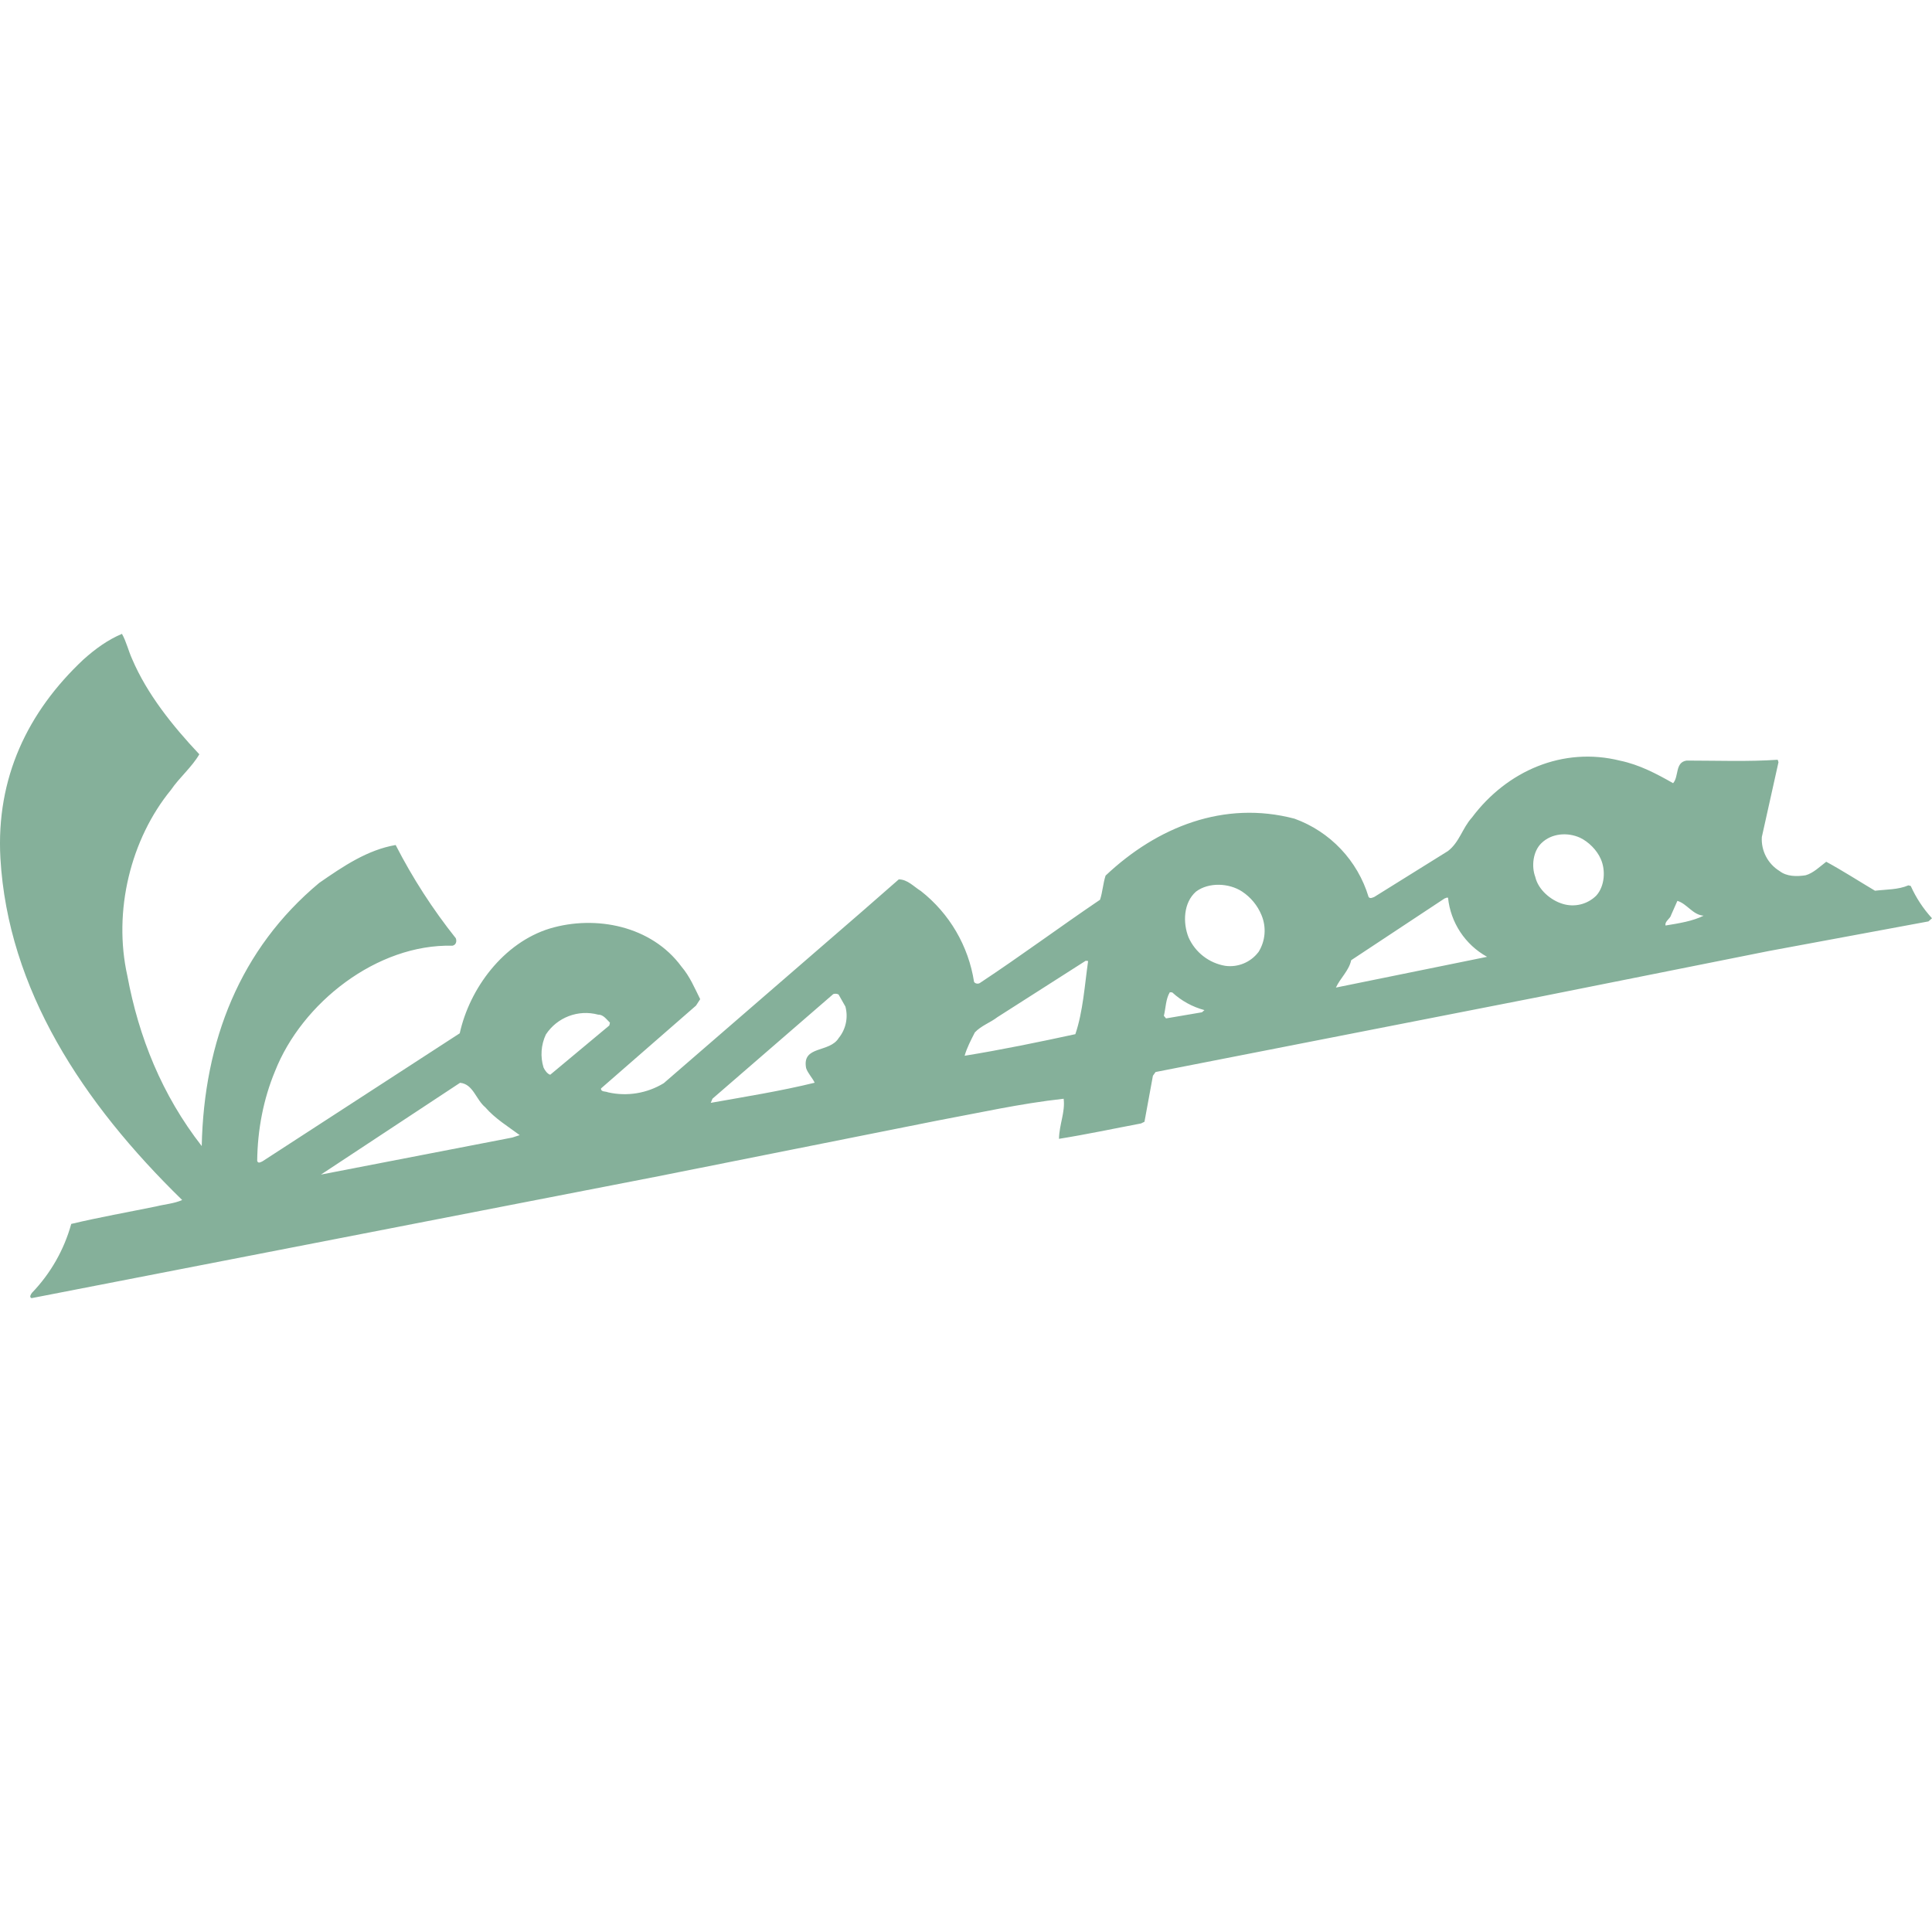
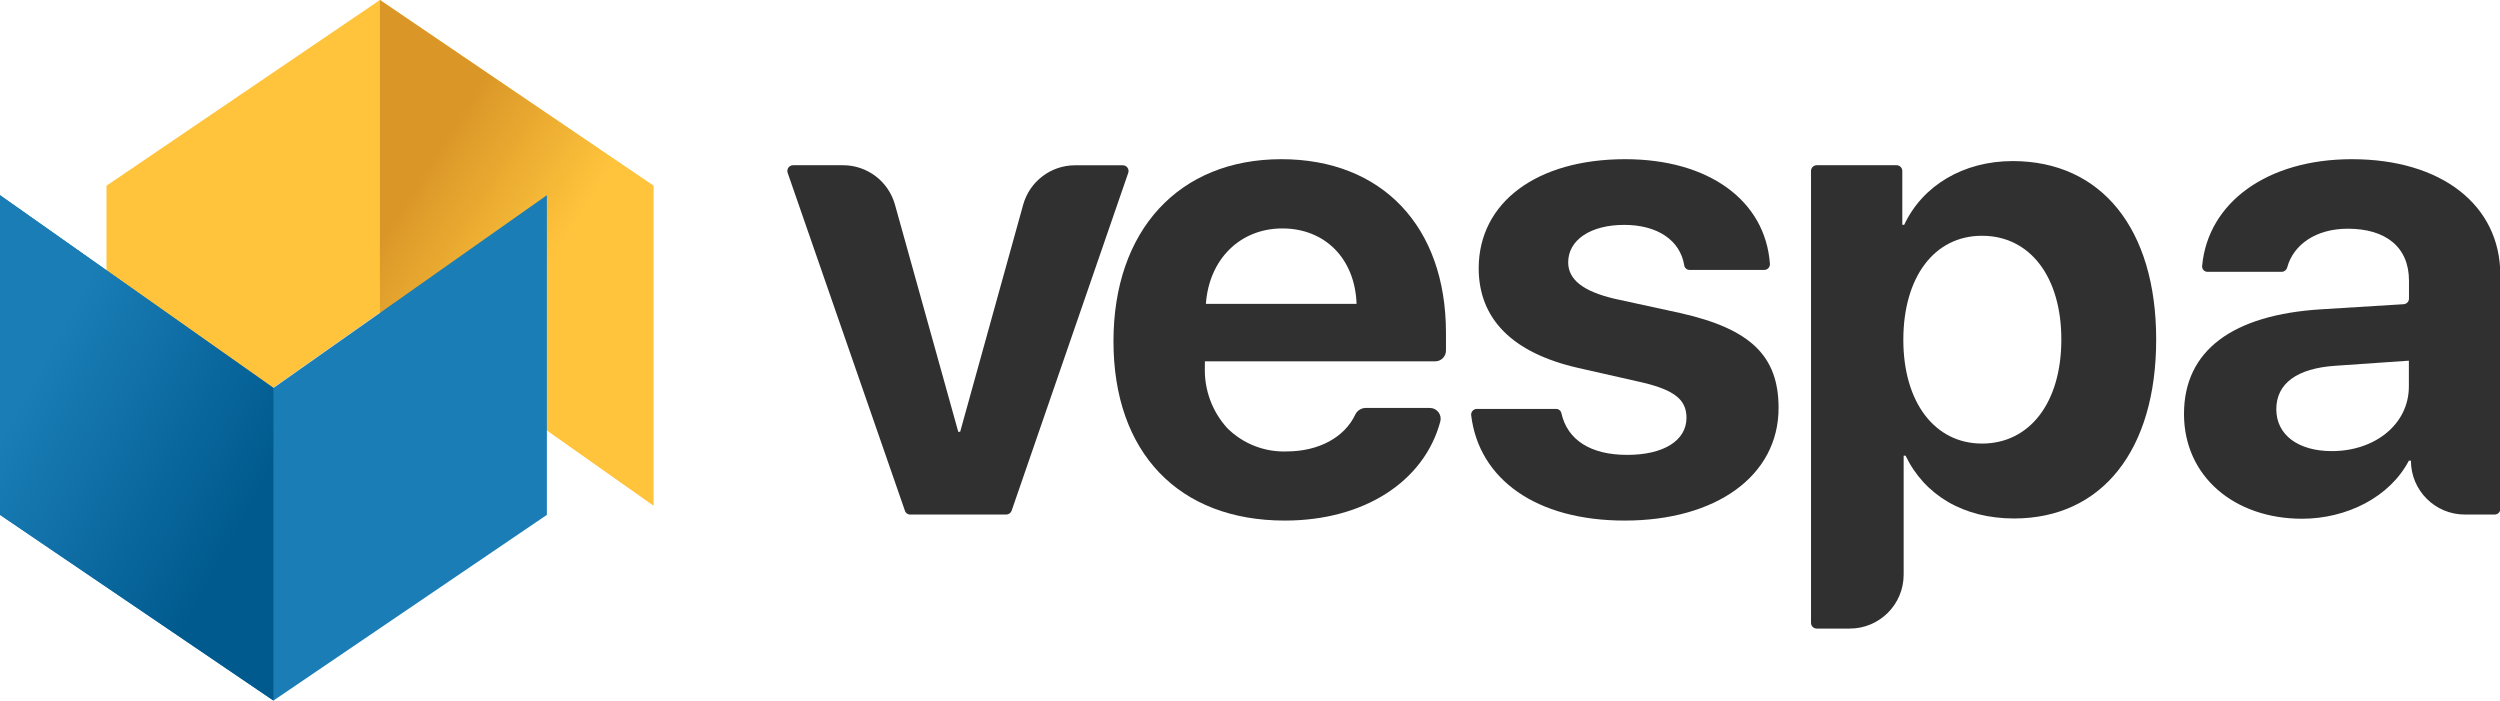
- <svg xmlns="http://www.w3.org/2000/svg" fill="#85B09A" role="img" viewBox="0 0 24 24">
-   <path d="m23.736 11.006-.029-.008c-.127.055-.274.05-.415.067-.202-.12-.4-.248-.606-.36-.079.06-.16.141-.256.168-.11.017-.235.017-.324-.053a.463.463 0 0 1-.22-.422l.207-.93-.01-.03c-.37.025-.753.01-1.131.01-.146.021-.094.197-.168.281-.208-.118-.419-.23-.66-.28-.707-.176-1.404.125-1.84.708-.118.13-.154.305-.297.415l-.915.57c-.02.007-.052.027-.071 0a1.491 1.491 0 0 0-.92-.972c-.873-.23-1.704.1-2.347.707-.032.097-.037.204-.069.3-.498.337-.987.7-1.488 1.031-.02.017-.062.015-.077-.011a1.782 1.782 0 0 0-.66-1.128c-.088-.054-.166-.145-.275-.145l-.462.404-2.458 2.128a.932.932 0 0 1-.693.113c-.028-.014-.089-.002-.086-.048l1.18-1.029.052-.08c-.069-.138-.127-.28-.233-.405-.371-.505-1.063-.643-1.634-.473-.576.176-.997.743-1.12 1.302l-2.45 1.59c-.019.008-.053.033-.066-.004.004-.39.078-.77.221-1.114.334-.85 1.268-1.584 2.204-1.56.045-.009.057-.054.042-.093a6.912 6.912 0 0 1-.747-1.158c-.35.06-.65.263-.95.471-.982.819-1.432 1.964-1.459 3.269-.496-.637-.782-1.354-.924-2.115-.18-.805.042-1.7.542-2.31.106-.155.26-.283.352-.442-.337-.358-.65-.751-.834-1.182-.047-.103-.073-.219-.127-.314-.172.072-.33.185-.48.32-.69.648-1.085 1.468-1.03 2.466.094 1.63 1.02 3.04 2.258 4.247-.101.045-.214.052-.321.079-.352.072-.713.136-1.057.218a2.004 2.004 0 0 1-.488.856c-.012.017-.038.053-.005.066l7.79-1.515 3.459-.69c.518-.096 1.03-.212 1.572-.272.021.166-.054.316-.058.498.343-.055.68-.127 1.019-.191l.043-.021.105-.572.033-.046 4.804-.941 2.813-.562 1.984-.368.044-.039a1.514 1.514 0 0 1-.264-.401zM6.364 14.131l-2.377.46 1.728-1.14c.163.015.196.207.313.304.124.143.286.24.428.346l-.092.03zm.388-.87a.57.57 0 0 1 .029-.41.592.592 0 0 1 .648-.247c.067-.001.103.058.148.1l-.008.035-.734.612c-.036-.011-.067-.055-.083-.09zm3.669-.37c-.113.193-.462.091-.407.378.022.065.08.123.106.181-.424.104-.859.173-1.291.25l.022-.052 1.5-1.299a.083.083 0 0 1 .066.005l.085.15a.439.439 0 0 1-.081.388zm2.937-.044c-.454.098-.912.193-1.375.268.027-.097.079-.196.127-.29.08-.085.19-.12.281-.19l1.096-.7.03.003c-.043.3-.063.628-.159.91zm1.573-.272-.446.076-.027-.032c.024-.098.023-.209.074-.293l.03.002a.954.954 0 0 0 .4.22l-.031.027zm.7-.746a.442.442 0 0 1-.41.169.61.61 0 0 1-.457-.355c-.071-.18-.064-.429.093-.567.158-.119.41-.107.571-.002a.645.645 0 0 1 .242.292.5.5 0 0 1-.038.463zm.964.439c.056-.12.162-.21.19-.34l1.16-.767c.014-.003.026-.015.043-.009a.95.95 0 0 0 .485.734l-1.878.382zm3.234-1.142a.417.417 0 0 1-.417.102c-.148-.044-.304-.176-.34-.334-.05-.132-.029-.319.076-.42.127-.124.325-.138.481-.067.104.05.208.152.256.263.063.139.05.34-.056.456zm.861.371c-.012-.054.058-.082.07-.132l.077-.174c.12.035.191.175.326.184-.136.068-.307.095-.473.122z" />
+ <svg xmlns="http://www.w3.org/2000/svg" id="Layer_1" data-name="Layer 1" viewBox="0 0 463.91 130">
+   <defs>
+     <style>.cls-1{fill:#ffc43c;}.cls-2{fill:url(#linear-gradient);}.cls-3{fill:#1a7db6;}.cls-4{fill:url(#linear-gradient-2);}.cls-5{fill:#303030;}</style>
+     <linearGradient id="linear-gradient" x1="964.75" y1="34.82" x2="919.68" y2="63.4" gradientTransform="matrix(-1, 0, 0, 1, 1041.59, 0)" gradientUnits="userSpaceOnUse">
+       <stop offset="0" stop-color="#da9728" />
+       <stop offset="0.54" stop-color="#ffc43c" />
+     </linearGradient>
+     <linearGradient id="linear-gradient-2" x1="46.38" y1="94.56" x2="-29.88" y2="53" gradientUnits="userSpaceOnUse">
+       <stop offset="0" stop-color="#005a8e" />
+       <stop offset="0.54" stop-color="#1a7db6" />
+     </linearGradient>
+   </defs>
+   <polygon class="cls-1" points="70.5 0 19.76 34.46 19.76 93.78 70.5 58.01 121.24 93.78 121.24 34.46 70.5 0" />
+   <polygon class="cls-2" points="70.5 58.01 70.5 0 121.24 34.46 121.24 93.78 70.5 58.01" />
+   <polygon class="cls-3" points="50.74 71.99 0 36.22 0 95.54 50.74 130 101.48 95.54 101.48 36.22 50.74 71.99" />
+   <polygon class="cls-4" points="50.74 71.99 50.74 130 0 95.54 0 36.22 50.74 71.99" />
+   <path class="cls-5" d="M186.72,95.48h-17.8a1,1,0,0,1-1-.71l-21.76-62.7a1.06,1.06,0,0,1,1-1.41h9.29A10,10,0,0,1,166.08,38l11.74,42.13h.35L189.86,38a10,10,0,0,1,9.63-7.33h8.87a1.06,1.06,0,0,1,1,1.41l-21.64,62.7A1.07,1.07,0,0,1,186.72,95.48Z" />
+   <path class="cls-5" d="M301.58,29.54c15.51,0,26,7.68,26.85,19.4a1.06,1.06,0,0,1-1.06,1.15H313.53a1,1,0,0,1-1-.88c-.76-4.61-4.94-7.48-11.14-7.48S291,44.5,291,48.68c0,3.24,2.83,5.41,8.66,6.77l12.18,2.65c13,2.94,18.2,7.94,18.2,17.6,0,12.6-11.6,20.9-28.56,20.9C285,96.6,274.44,88.88,273,77.08a1.06,1.06,0,0,1,1-1.2h14.74a1,1,0,0,1,1,.8c1.13,5,5.45,7.73,12.21,7.73s11-2.65,11-6.89c0-3.35-2.23-5.12-8.12-6.53l-11.95-2.71c-12.19-2.77-18.49-9.06-18.49-18.54C274.44,37.55,285.16,29.54,301.58,29.54Z" />
+   <path class="cls-5" d="M400.11,63c0,20.61-10.12,33.21-26.37,33.21-9.36,0-16.6-4.3-20.14-11.66h-.35v22.09a10,10,0,0,1-10,10h-6.13a1.06,1.06,0,0,1-1.06-1.06V31.72a1.06,1.06,0,0,1,1.06-1.06H352A1.07,1.07,0,0,1,353,31.72v10h.35c3.41-7.3,11-11.83,20.13-11.83C389.93,29.9,400.11,42.44,400.11,63Zm-17.6,0c0-11.65-5.83-19.25-14.72-19.25s-14.6,7.71-14.6,19.31,5.83,19.25,14.6,19.25S382.51,74.82,382.51,63Z" />
+   <path class="cls-5" d="M405.27,76.82c0-11.78,9-18.43,25.55-19.43l15.2-.94a1.05,1.05,0,0,0,1-1.06v-3.3c0-6.24-4.29-9.65-11.36-9.65-5.89,0-10.11,2.94-11.25,7.23a1.07,1.07,0,0,1-1,.77h-13.7a1,1,0,0,1-1.07-1.13c1.1-11.75,12.09-19.77,27.78-19.77,16.66,0,27.55,8.54,27.55,21.49V94.42a1.05,1.05,0,0,1-1.06,1.06h-5.53a10,10,0,0,1-10-10H447c-3.53,6.77-11.53,10.78-19.84,10.78C414.63,96.25,405.27,88.42,405.27,76.82ZM447,71.7V66.93l-13.6.94c-7.18.47-11,3.3-11,8.07s4.07,7.77,10.31,7.77C440.66,83.71,447,78.76,447,71.7Z" />
+   <path class="cls-5" d="M237.77,29.54c-19,0-31.15,13.19-31.15,33.8s12.07,33.26,31.8,33.26c14.68,0,25.84-7.24,28.84-18.35a2,2,0,0,0-1.93-2.55h-12a2.19,2.19,0,0,0-1.8,1.15c-2,4.32-6.83,6.92-12.79,6.92a14.89,14.89,0,0,1-11-4.32,16,16,0,0,1-4.16-11.34V67.05h42.74a2,2,0,0,0,2-2v-3.3C268.32,42,256.43,29.54,237.77,29.54Zm-14,26.85c.59-8.3,6.35-14,14.19-14s13.48,5.53,13.77,14Z" />
</svg>
